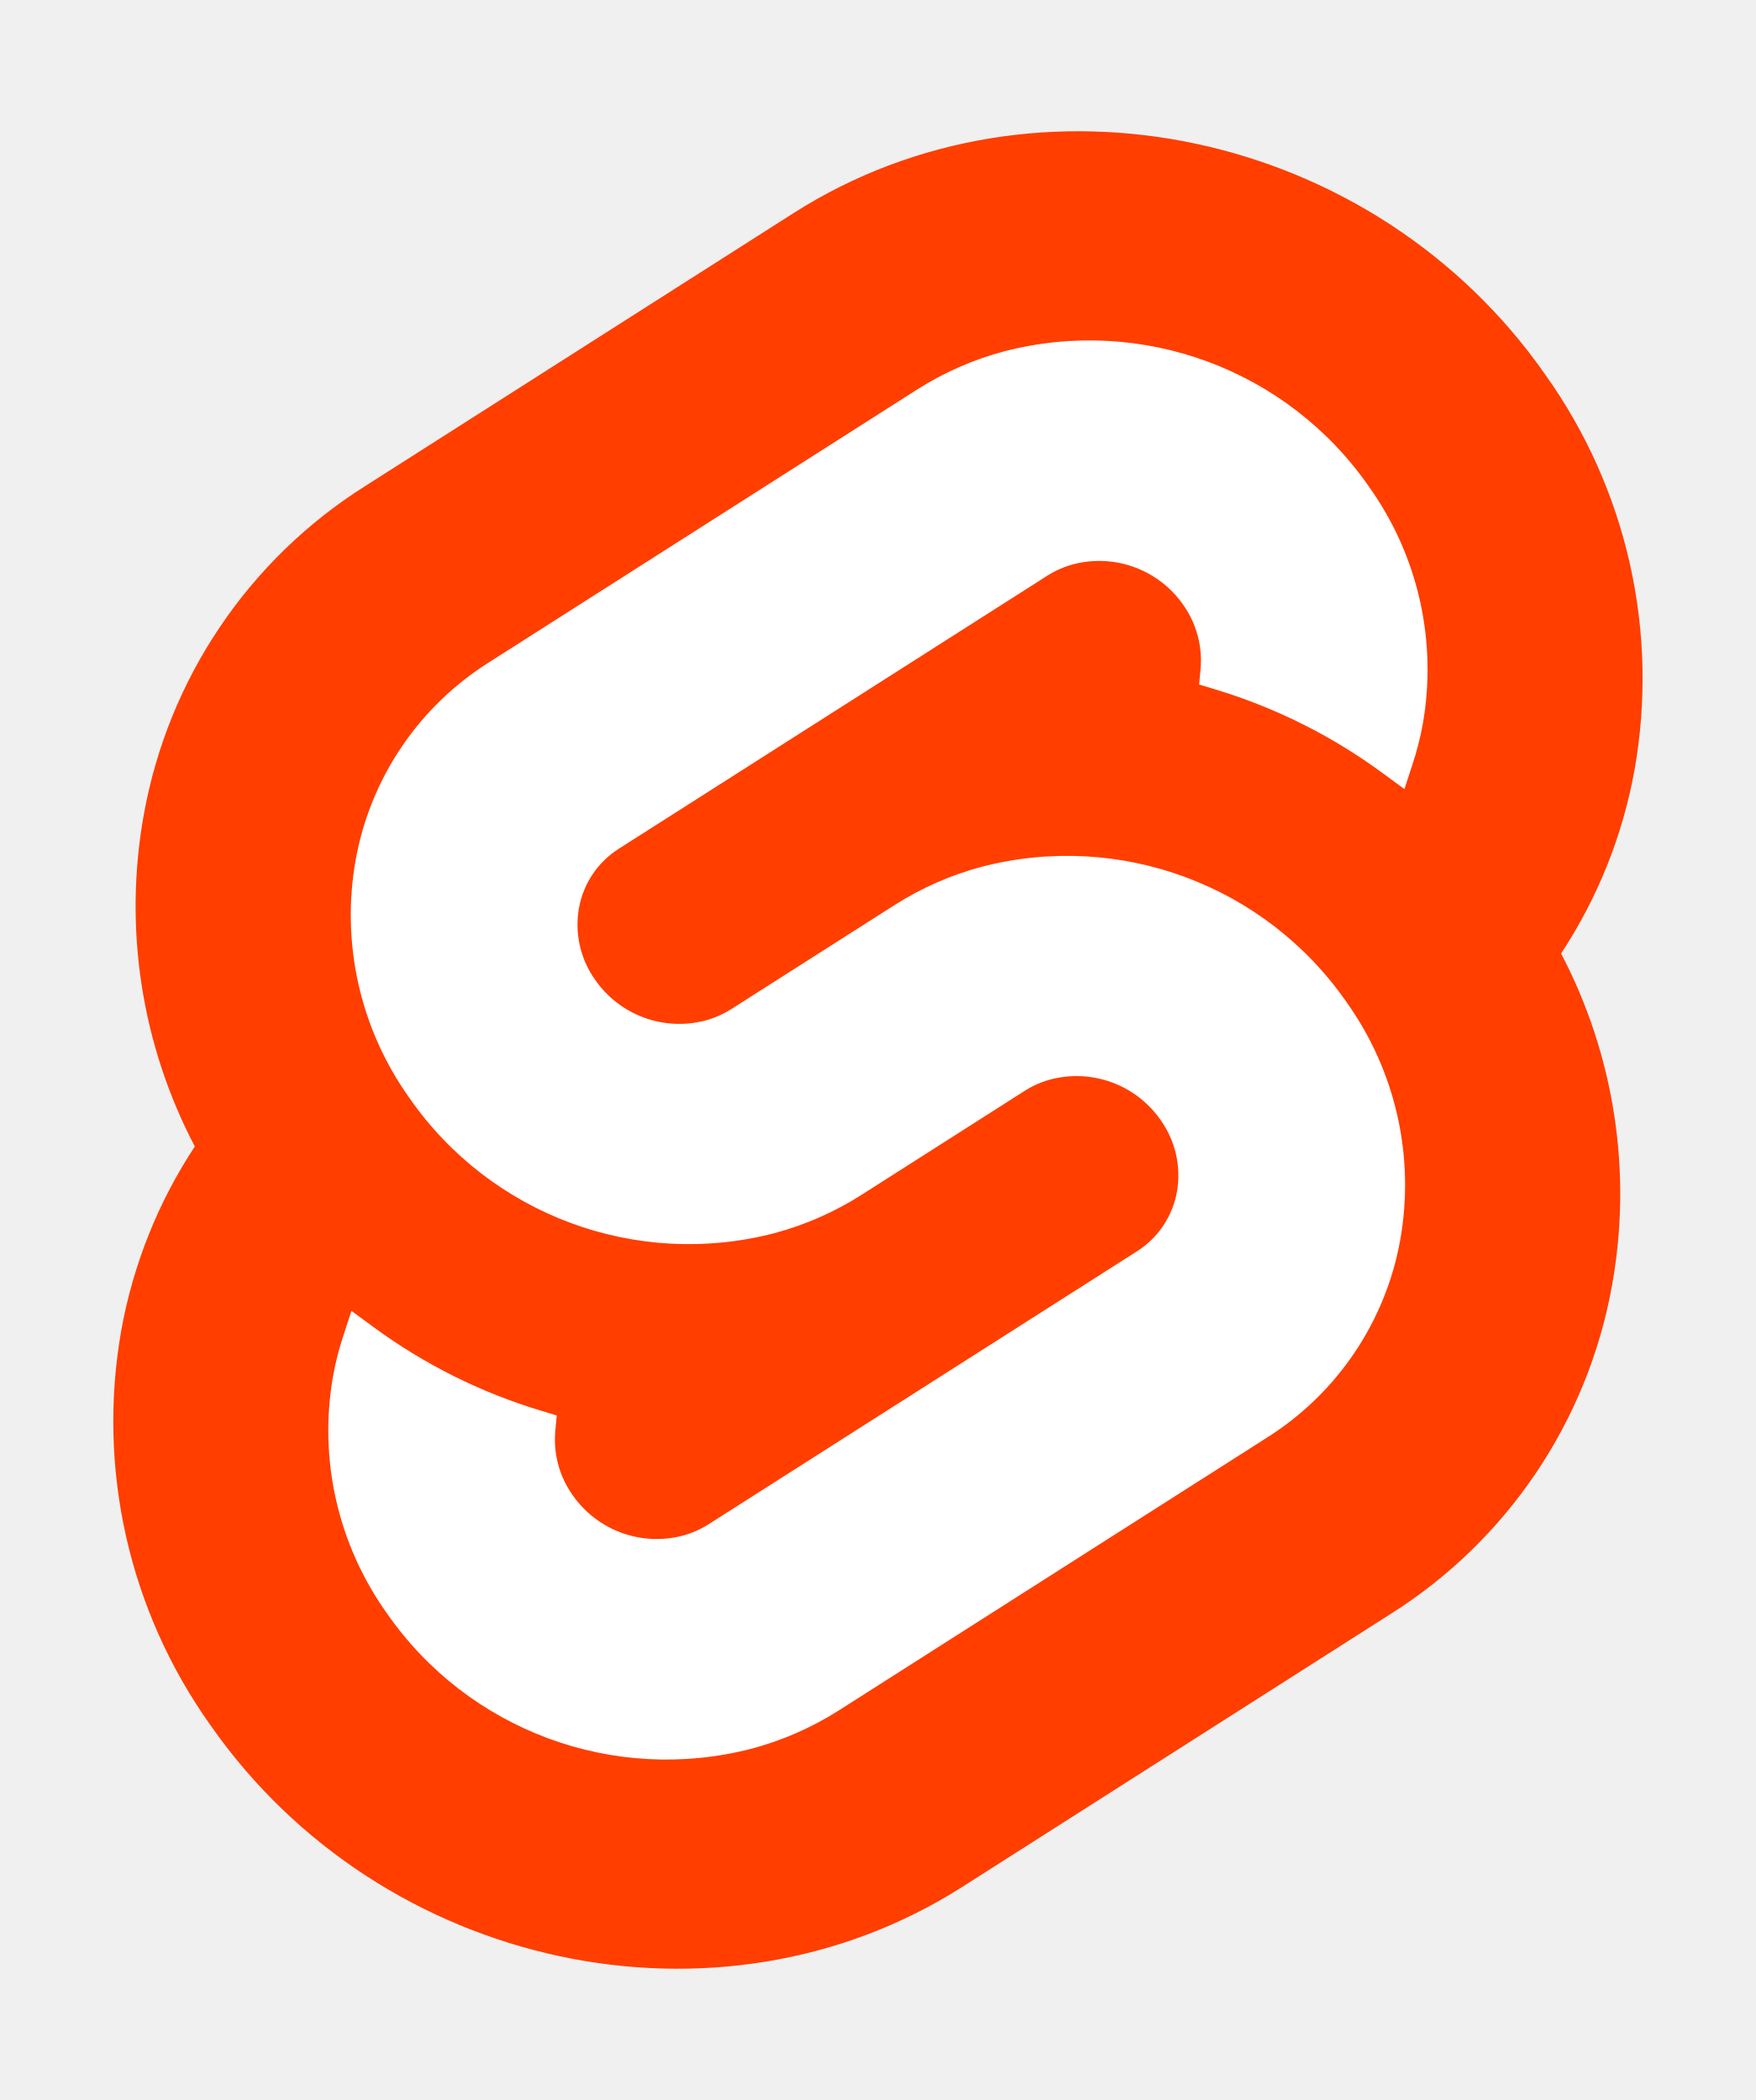
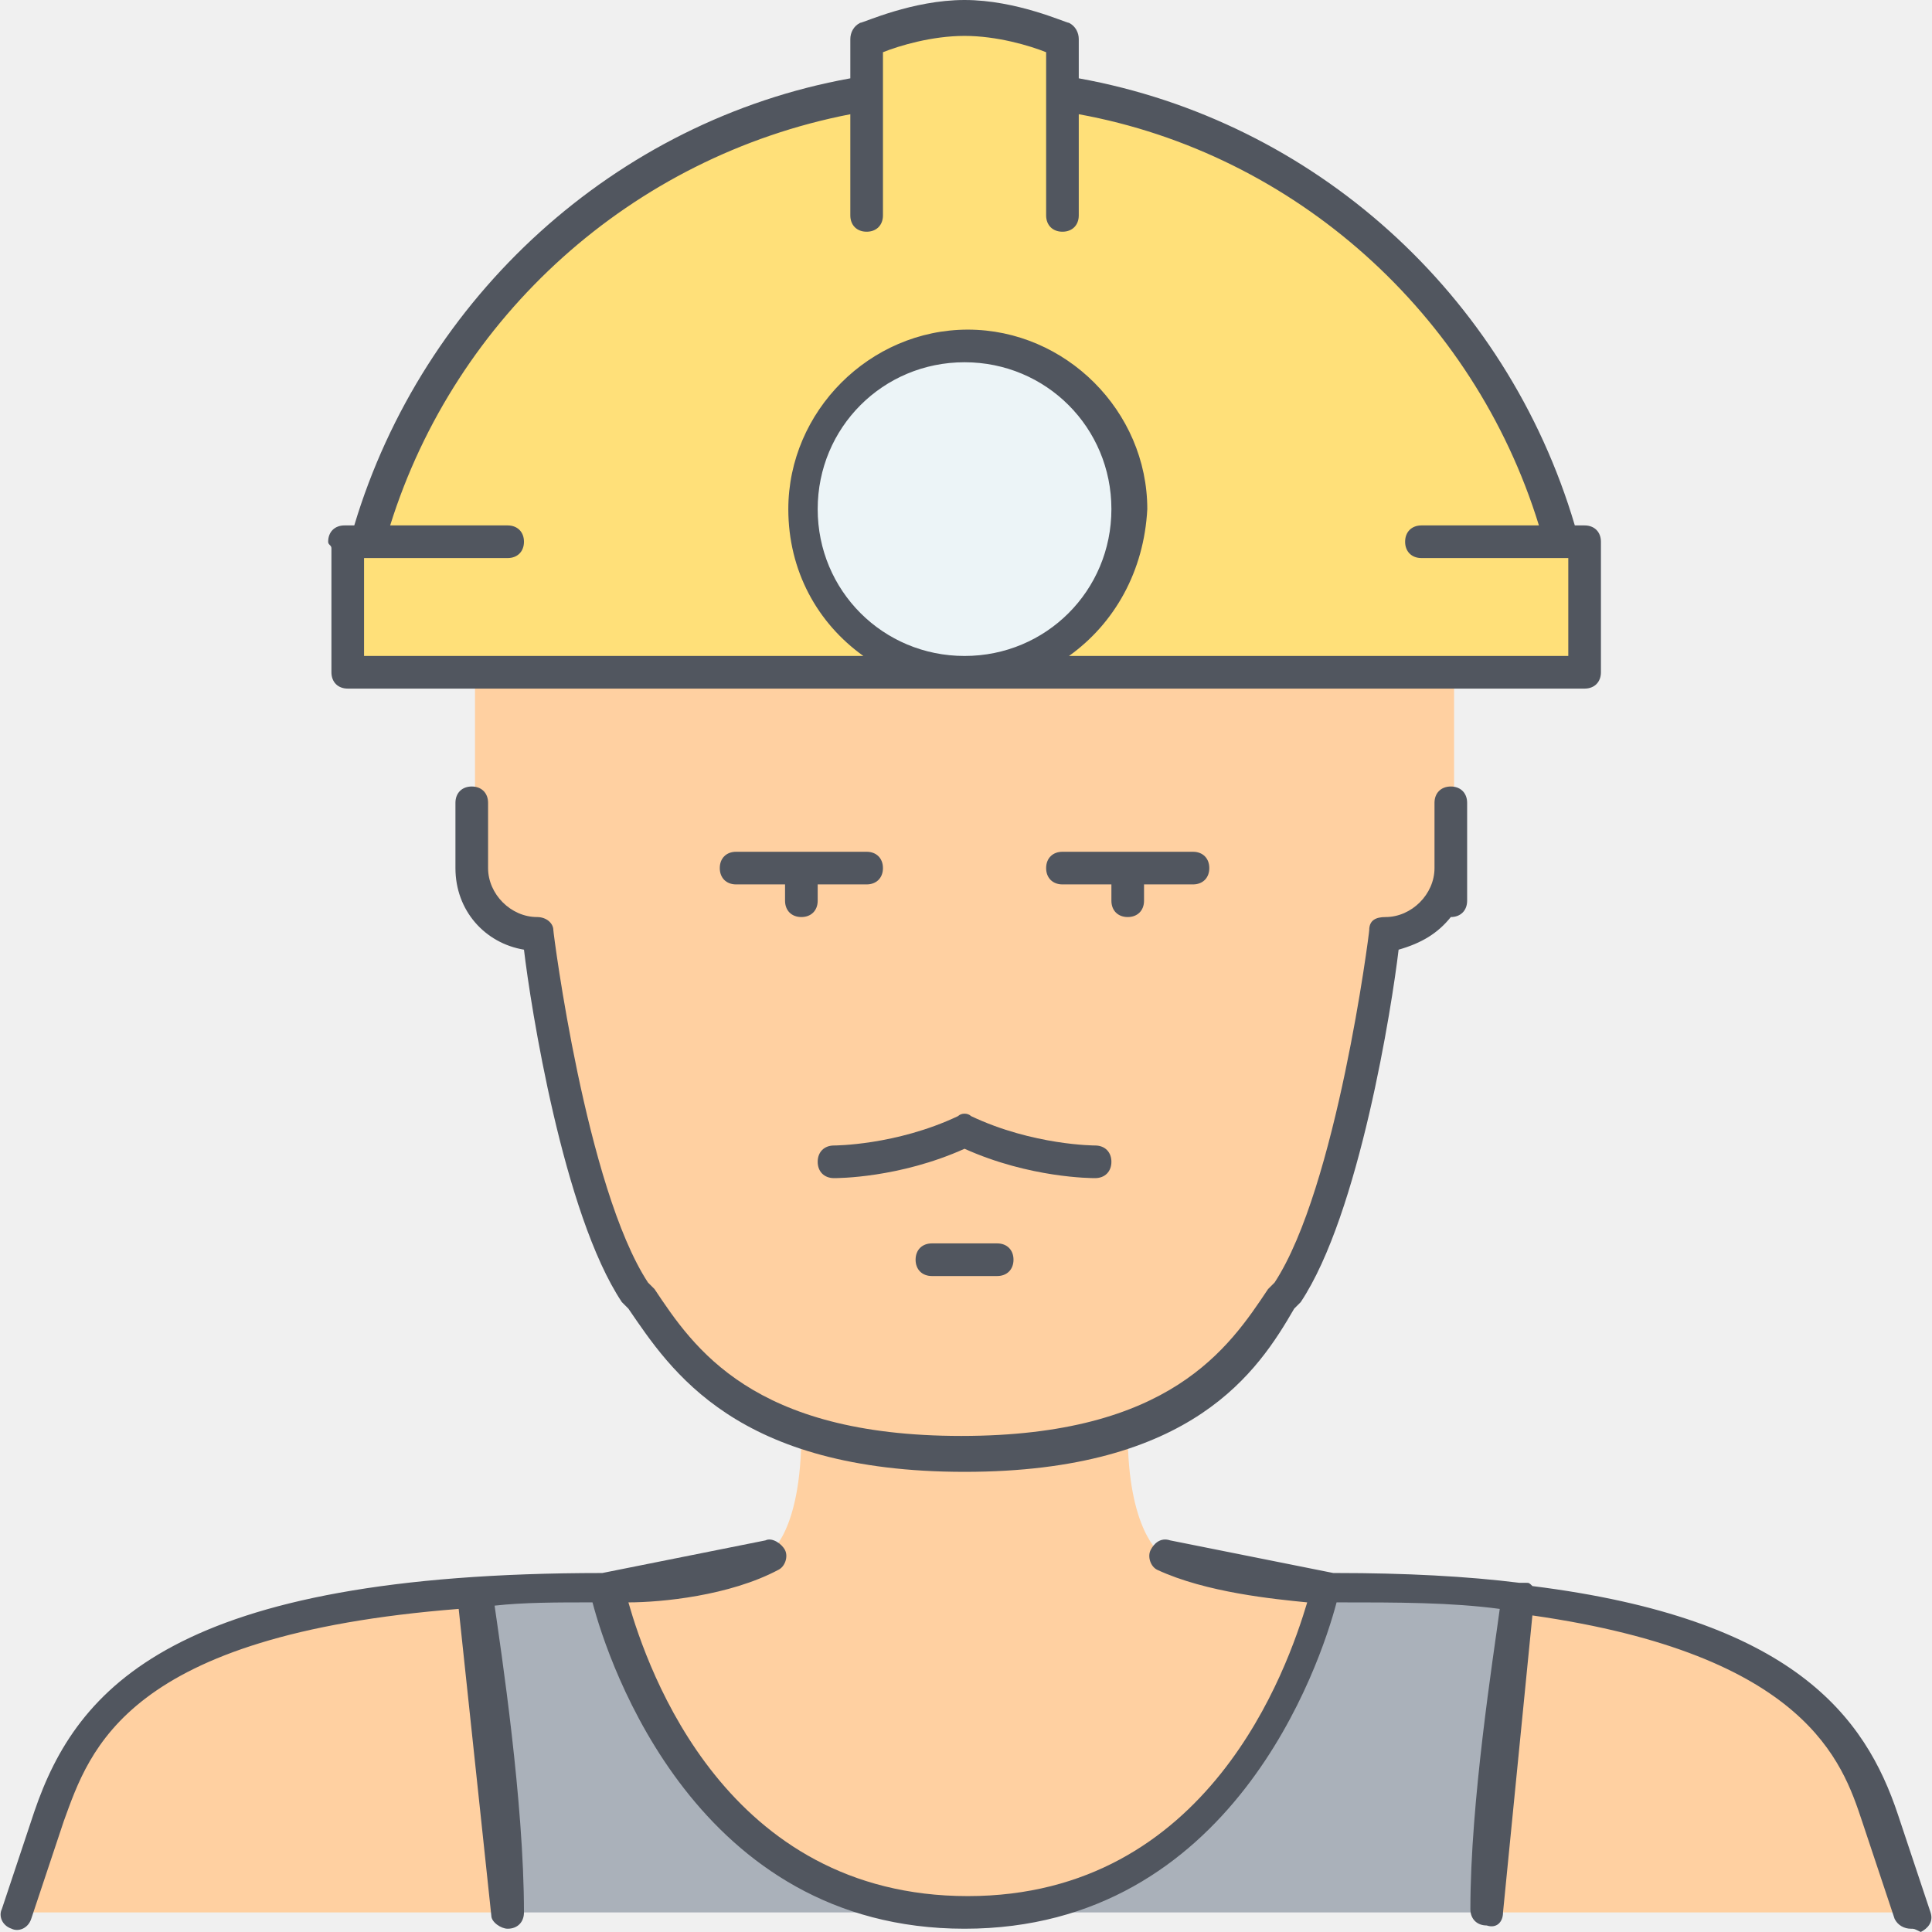
- <svg xmlns="http://www.w3.org/2000/svg" width="107" height="128" viewBox="0 0 107 128">
-   <path d="M94.157 22.819c-10.4-14.885-30.94-19.297-45.792-9.835L22.282 29.608A29.92 29.92 0 0 0 8.764 49.65a31.5 31.5 0 0 0 3.108 20.231 30 30 0 0 0-4.477 11.183 31.9 31.9 0 0 0 5.448 24.116c10.402 14.887 30.942 19.297 45.791 9.835l26.083-16.624A29.92 29.92 0 0 0 98.235 78.35a31.53 31.53 0 0 0-3.105-20.232 30 30 0 0 0 4.474-11.182 31.88 31.88 0 0 0-5.447-24.116" style="fill:#ff3e00" />
-   <path d="M45.817 106.582a20.72 20.72 0 0 1-22.237-8.243 19.17 19.17 0 0 1-3.277-14.503 18 18 0 0 1 .624-2.435l.49-1.498 1.337.981a33.6 33.6 0 0 0 10.203 5.098l.97.294-.09.968a5.85 5.85 0 0 0 1.052 3.878 6.24 6.24 0 0 0 6.695 2.485 5.8 5.8 0 0 0 1.603-.704L69.27 76.28a5.43 5.43 0 0 0 2.45-3.631 5.8 5.8 0 0 0-.987-4.371 6.24 6.24 0 0 0-6.698-2.487 5.7 5.7 0 0 0-1.6.704l-9.953 6.345a19 19 0 0 1-5.296 2.326 20.72 20.72 0 0 1-22.237-8.243 19.17 19.17 0 0 1-3.277-14.502 17.99 17.99 0 0 1 8.13-12.052l26.081-16.623a19 19 0 0 1 5.3-2.329 20.72 20.72 0 0 1 22.237 8.243 19.17 19.17 0 0 1 3.277 14.503 18 18 0 0 1-.624 2.435l-.49 1.498-1.337-.98a33.6 33.6 0 0 0-10.203-5.1l-.97-.294.09-.968a5.86 5.86 0 0 0-1.052-3.878 6.24 6.24 0 0 0-6.696-2.485 5.8 5.8 0 0 0-1.602.704L37.73 51.72a5.42 5.42 0 0 0-2.449 3.63 5.79 5.79 0 0 0 .986 4.372 6.24 6.24 0 0 0 6.698 2.486 5.8 5.8 0 0 0 1.602-.704l9.952-6.342a19 19 0 0 1 5.295-2.328 20.72 20.72 0 0 1 22.237 8.242 19.17 19.17 0 0 1 3.277 14.503 18 18 0 0 1-8.13 12.053l-26.081 16.622a19 19 0 0 1-5.3 2.328" style="fill:#fff" />
+ <svg xmlns="http://www.w3.org/2000/svg" height="800px" width="800px" version="1.1" id="Layer_1" viewBox="0 0 505.174 505.174" xml:space="preserve">
+   <g transform="translate(1 1)">
+     <path style="fill:#FFD0A1;" d="M379.207,174.787v51.2c0,9.387-7.68,17.067-17.067,17.067c0,0-8.533,68.267-25.6,93.867   c-7.68,11.093-17.067,27.307-42.667,36.693c-11.093,3.413-24.747,5.973-42.667,5.973s-31.573-2.56-42.667-5.973   c-25.6-8.533-34.987-25.6-42.667-36.693c-17.067-25.6-25.6-93.867-25.6-93.867c-9.387,0-17.067-7.68-17.067-17.067v-51.2h128   H379.207z M345.073,413.72L345.073,413.72c0,0-17.067,85.333-93.867,85.333S157.34,413.72,157.34,413.72s25.6,0,42.667-8.533   c0,0,8.533-5.12,8.533-31.573c11.093,3.413,24.747,5.973,42.667,5.973s31.573-2.56,42.667-5.973c0,25.6,8.533,31.573,8.533,31.573   C319.473,413.72,345.073,413.72,345.073,413.72z M490.14,473.454l8.533,25.6H387.74c0-32.427,7.68-77.653,8.533-82.773   C469.66,424.814,483.313,452.974,490.14,473.454z M131.74,499.054h-128l8.533-25.6c7.68-23.04,22.187-52.907,110.933-58.88v0.853   C123.207,416.28,131.74,464.92,131.74,499.054z" />
+     <path style="fill:#AAB1BA;" d="M396.273,416.28c-0.853,5.12-8.533,50.347-8.533,82.773H251.207c76.8,0,93.867-85.333,93.867-85.333   C364.7,413.72,381.767,414.574,396.273,416.28z M251.207,499.054H131.74c0-34.133-8.533-83.627-8.533-83.627v-0.853   c10.24-0.853,22.187-0.853,34.133-0.853C157.34,413.72,174.407,499.054,251.207,499.054z" />
+     <path style="fill:#ECF4F7;" d="M251.207,89.454c23.893,0,42.667,18.773,42.667,42.667s-18.773,42.667-42.667,42.667   c-23.893,0-42.667-18.773-42.667-42.667S227.313,89.454,251.207,89.454" />
+     <path style="fill:#FFE079;" d="M407.367,140.654h5.973v34.133h-0.853h-33.28h-128c23.893,0,42.667-18.773,42.667-42.667   S275.1,89.454,251.207,89.454c-23.893,0-42.667,18.773-42.667,42.667s18.773,42.667,42.667,42.667h-128H89.073v-34.133h5.973   c16.213-60.587,67.413-107.52,130.56-116.907V10.093c0,0,12.8-5.973,25.6-5.973c12.8,0,25.6,5.973,25.6,5.973v13.653   C339.953,33.134,391.153,80.067,407.367,140.654" />
+   </g>
+   <path style="fill:#51565F;" d="M499.673,504.32c-1.707,0-3.413-0.853-4.267-2.56l-8.533-25.6c-5.12-15.36-14.507-43.52-86.187-53.76  l-7.68,77.653c0,2.56-1.707,4.267-4.267,3.413c-2.56,0-4.267-1.707-4.267-4.267c0-28.16,5.973-65.707,7.68-78.507  c-12.8-1.707-26.453-1.707-42.667-1.707c-4.267,16.213-27.307,85.333-97.28,85.333s-93.013-69.12-97.28-85.333  c-9.387,0-17.92,0-25.6,0.853c1.707,11.947,7.68,51.2,7.68,80.213c0,2.56-1.707,4.267-4.267,4.267c-1.707,0-4.267-1.707-4.267-3.413  l-8.533-80.213C32.9,427.52,23.514,457.387,16.687,476.16l-8.533,25.6c-0.853,2.56-3.413,3.413-5.12,2.56  c-2.56-0.853-3.413-3.413-2.56-5.12l8.533-25.6c11.093-32.427,36.693-62.293,148.48-62.293l42.667-8.533  c1.707-0.853,4.267,0.853,5.12,2.56c0.853,1.707,0,4.267-1.707,5.12c-12.8,6.827-30.72,8.533-39.253,8.533  c5.12,17.92,25.6,76.8,88.747,76.8s83.627-59.733,88.747-76.8c-8.533-0.853-26.453-2.56-39.253-8.533  c-1.707-0.853-2.56-3.413-1.707-5.12c0.853-1.707,2.56-3.413,5.12-2.56l42.667,8.533h0.853l0,0c17.92,0,34.133,0.853,47.787,2.56  c0.853,0,1.707,0,1.707,0c0.853,0,0.853,0,1.707,0.853c68.267,8.533,87.04,34.133,95.573,59.733l8.533,25.6  c0.853,2.56-0.853,4.267-2.56,5.12C500.527,504.32,500.527,504.32,499.673,504.32z M252.207,384.854  c-59.733,0-76.8-26.453-87.893-42.667l-1.707-1.707c-15.36-23.04-23.893-77.653-25.6-92.16c-10.24-1.707-17.92-10.24-17.92-21.333  V209.92c0-2.56,1.707-4.267,4.267-4.267c2.56,0,4.267,1.707,4.267,4.267v17.067c0,6.827,5.973,12.8,12.8,12.8  c2.56,0,4.267,1.707,4.267,3.413c0,0.853,8.533,67.413,24.747,92.16l1.707,1.707c10.24,15.36,25.6,38.4,80.213,38.4  s69.973-23.04,80.213-38.4l1.707-1.707c16.213-24.747,24.747-91.307,24.747-92.16c0-2.56,1.707-3.413,4.267-3.413  c6.827,0,12.8-5.973,12.8-12.8V209.92c0-2.56,1.707-4.267,4.267-4.267s4.267,1.707,4.267,4.267v25.6c0,2.56-1.707,4.267-4.267,4.267  l0,0c-3.413,4.267-7.68,6.827-13.653,8.533c-1.707,14.507-10.24,69.12-25.6,92.16l-1.707,1.707  C329.007,358.4,311.94,384.854,252.207,384.854z M260.74,333.654h-17.067c-2.56,0-4.267-1.707-4.267-4.267s1.707-4.267,4.267-4.267  h17.067c2.56,0,4.267,1.707,4.267,4.267S263.3,333.654,260.74,333.654z M286.34,308.054c-0.853,0-17.067,0-34.133-7.68  c-17.067,7.68-33.28,7.68-34.133,7.68c-2.56,0-4.267-1.707-4.267-4.267c0-2.56,1.707-4.267,4.267-4.267c0,0,16.213,0,32.427-7.68  c0.853-0.853,2.56-0.853,3.413,0c16.213,7.68,32.427,7.68,32.427,7.68c2.56,0,4.267,1.707,4.267,4.267  C290.607,306.347,288.9,308.054,286.34,308.054z M294.873,239.787c-2.56,0-4.267-1.707-4.267-4.267v-4.267h-12.8  c-2.56,0-4.267-1.707-4.267-4.267c0-2.56,1.707-4.267,4.267-4.267h34.133c2.56,0,4.267,1.707,4.267,4.267  c0,2.56-1.707,4.267-4.267,4.267h-12.8v4.267C299.14,238.08,297.433,239.787,294.873,239.787z M209.54,239.787  c-2.56,0-4.267-1.707-4.267-4.267v-4.267h-12.8c-2.56,0-4.267-1.707-4.267-4.267c0-2.56,1.707-4.267,4.267-4.267h34.133  c2.56,0,4.267,1.707,4.267,4.267c0,2.56-1.707,4.267-4.267,4.267h-12.8v4.267C213.807,238.08,212.1,239.787,209.54,239.787z   M414.34,180.054H90.927c-2.56,0-4.267-1.707-4.267-4.267V143.36c0-0.853-0.853-0.853-0.853-1.707c0-2.56,1.707-4.267,4.267-4.267  h2.56C110.553,77.654,160.9,31.574,222.34,20.48V10.24c0-1.707,0.853-3.413,2.56-4.267c0.853,0,13.653-5.973,27.307-5.973  c13.653,0,26.453,5.973,27.307,5.973c1.707,0.853,2.56,2.56,2.56,4.267v10.24C343.513,31.573,393.86,76.8,411.78,137.387h2.56  c2.56,0,4.267,1.707,4.267,4.267v34.133C418.607,178.347,416.9,180.054,414.34,180.054z M279.513,171.52h130.56v-25.6h-38.4  c-2.56,0-4.267-1.707-4.267-4.267c0-2.56,1.707-4.267,4.267-4.267h30.72c-17.067-55.467-64-97.28-120.32-107.52V56.32  c0,2.56-1.707,4.267-4.267,4.267s-4.267-1.707-4.267-4.267V13.654c-4.267-1.707-12.8-4.267-21.333-4.267  c-8.533,0-17.067,2.56-21.333,4.267V56.32c0,2.56-1.707,4.267-4.267,4.267s-4.267-1.707-4.267-4.267V29.867  c-57.173,11.093-103.253,52.907-120.32,107.52h30.72c2.56,0,4.267,1.707,4.267,4.267c0,2.56-1.707,4.267-4.267,4.267H95.193v25.6  h130.56c-11.947-8.533-19.627-22.187-19.627-38.4c0-25.6,21.333-46.933,46.933-46.933s46.933,21.333,46.933,46.933  C299.14,149.334,291.46,162.987,279.513,171.52z M252.207,94.72c-21.333,0-38.4,17.067-38.4,38.4s17.067,38.4,38.4,38.4  s38.4-17.067,38.4-38.4S273.54,94.72,252.207,94.72z" />
</svg>
